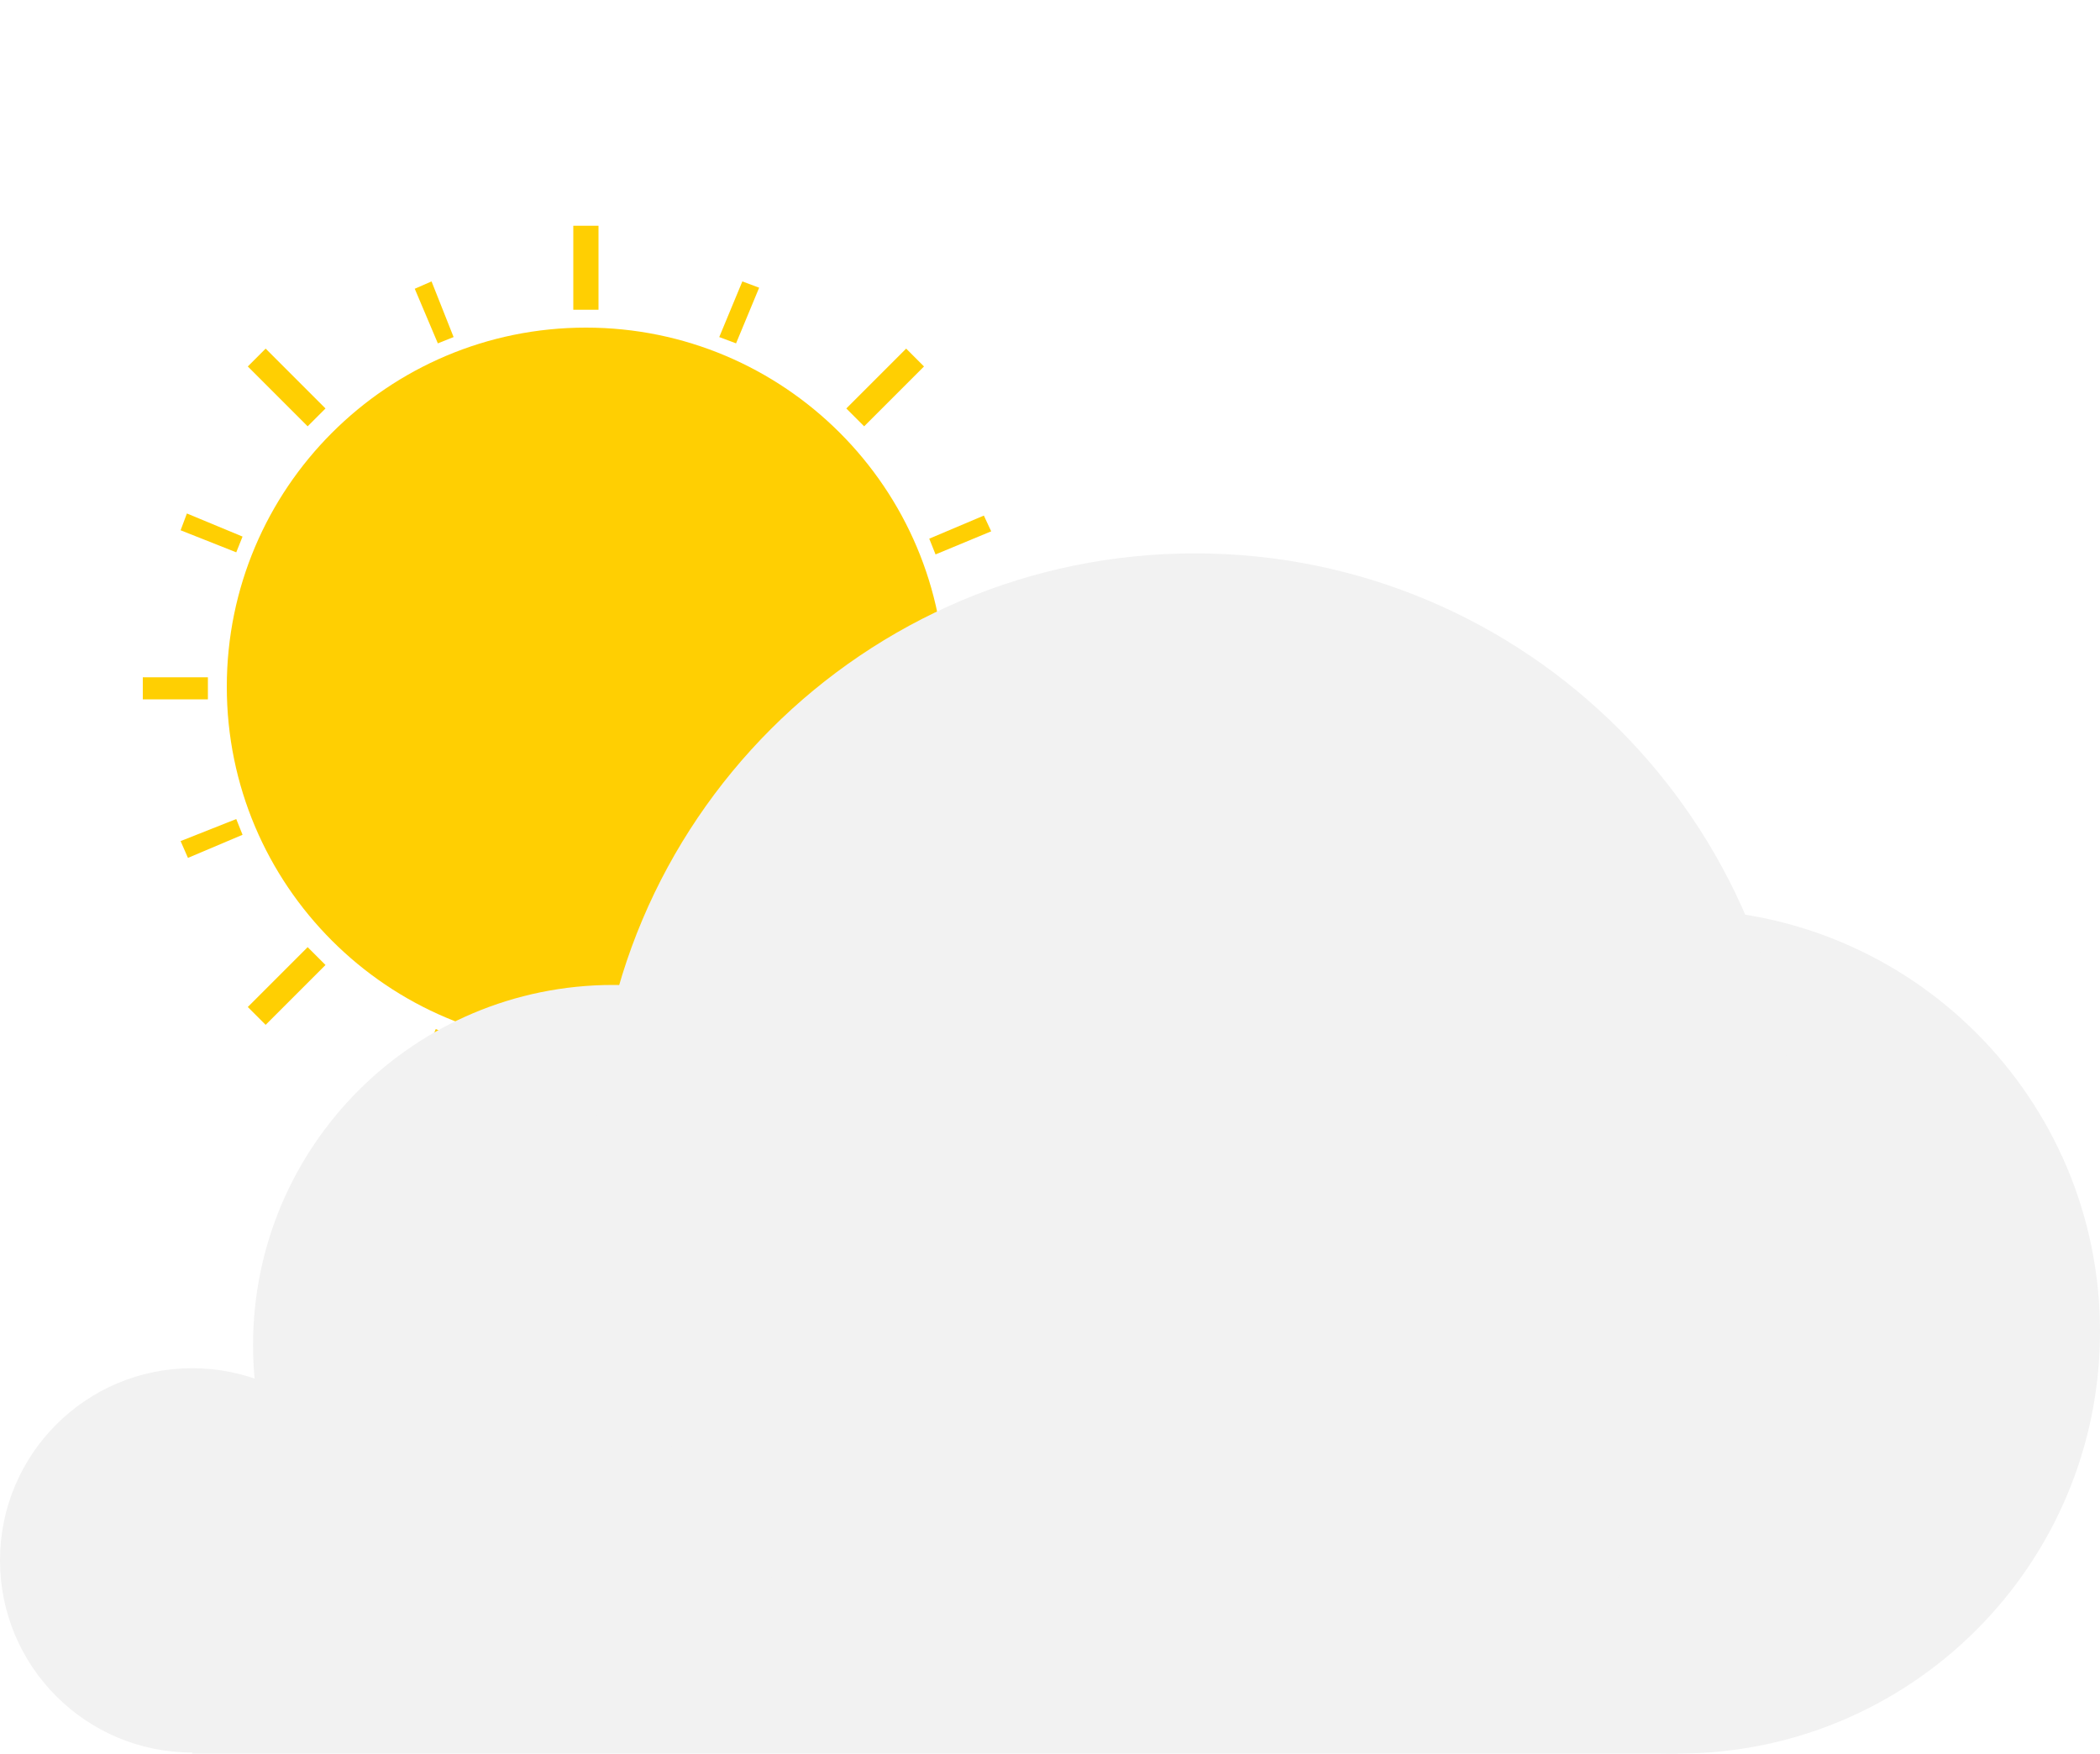
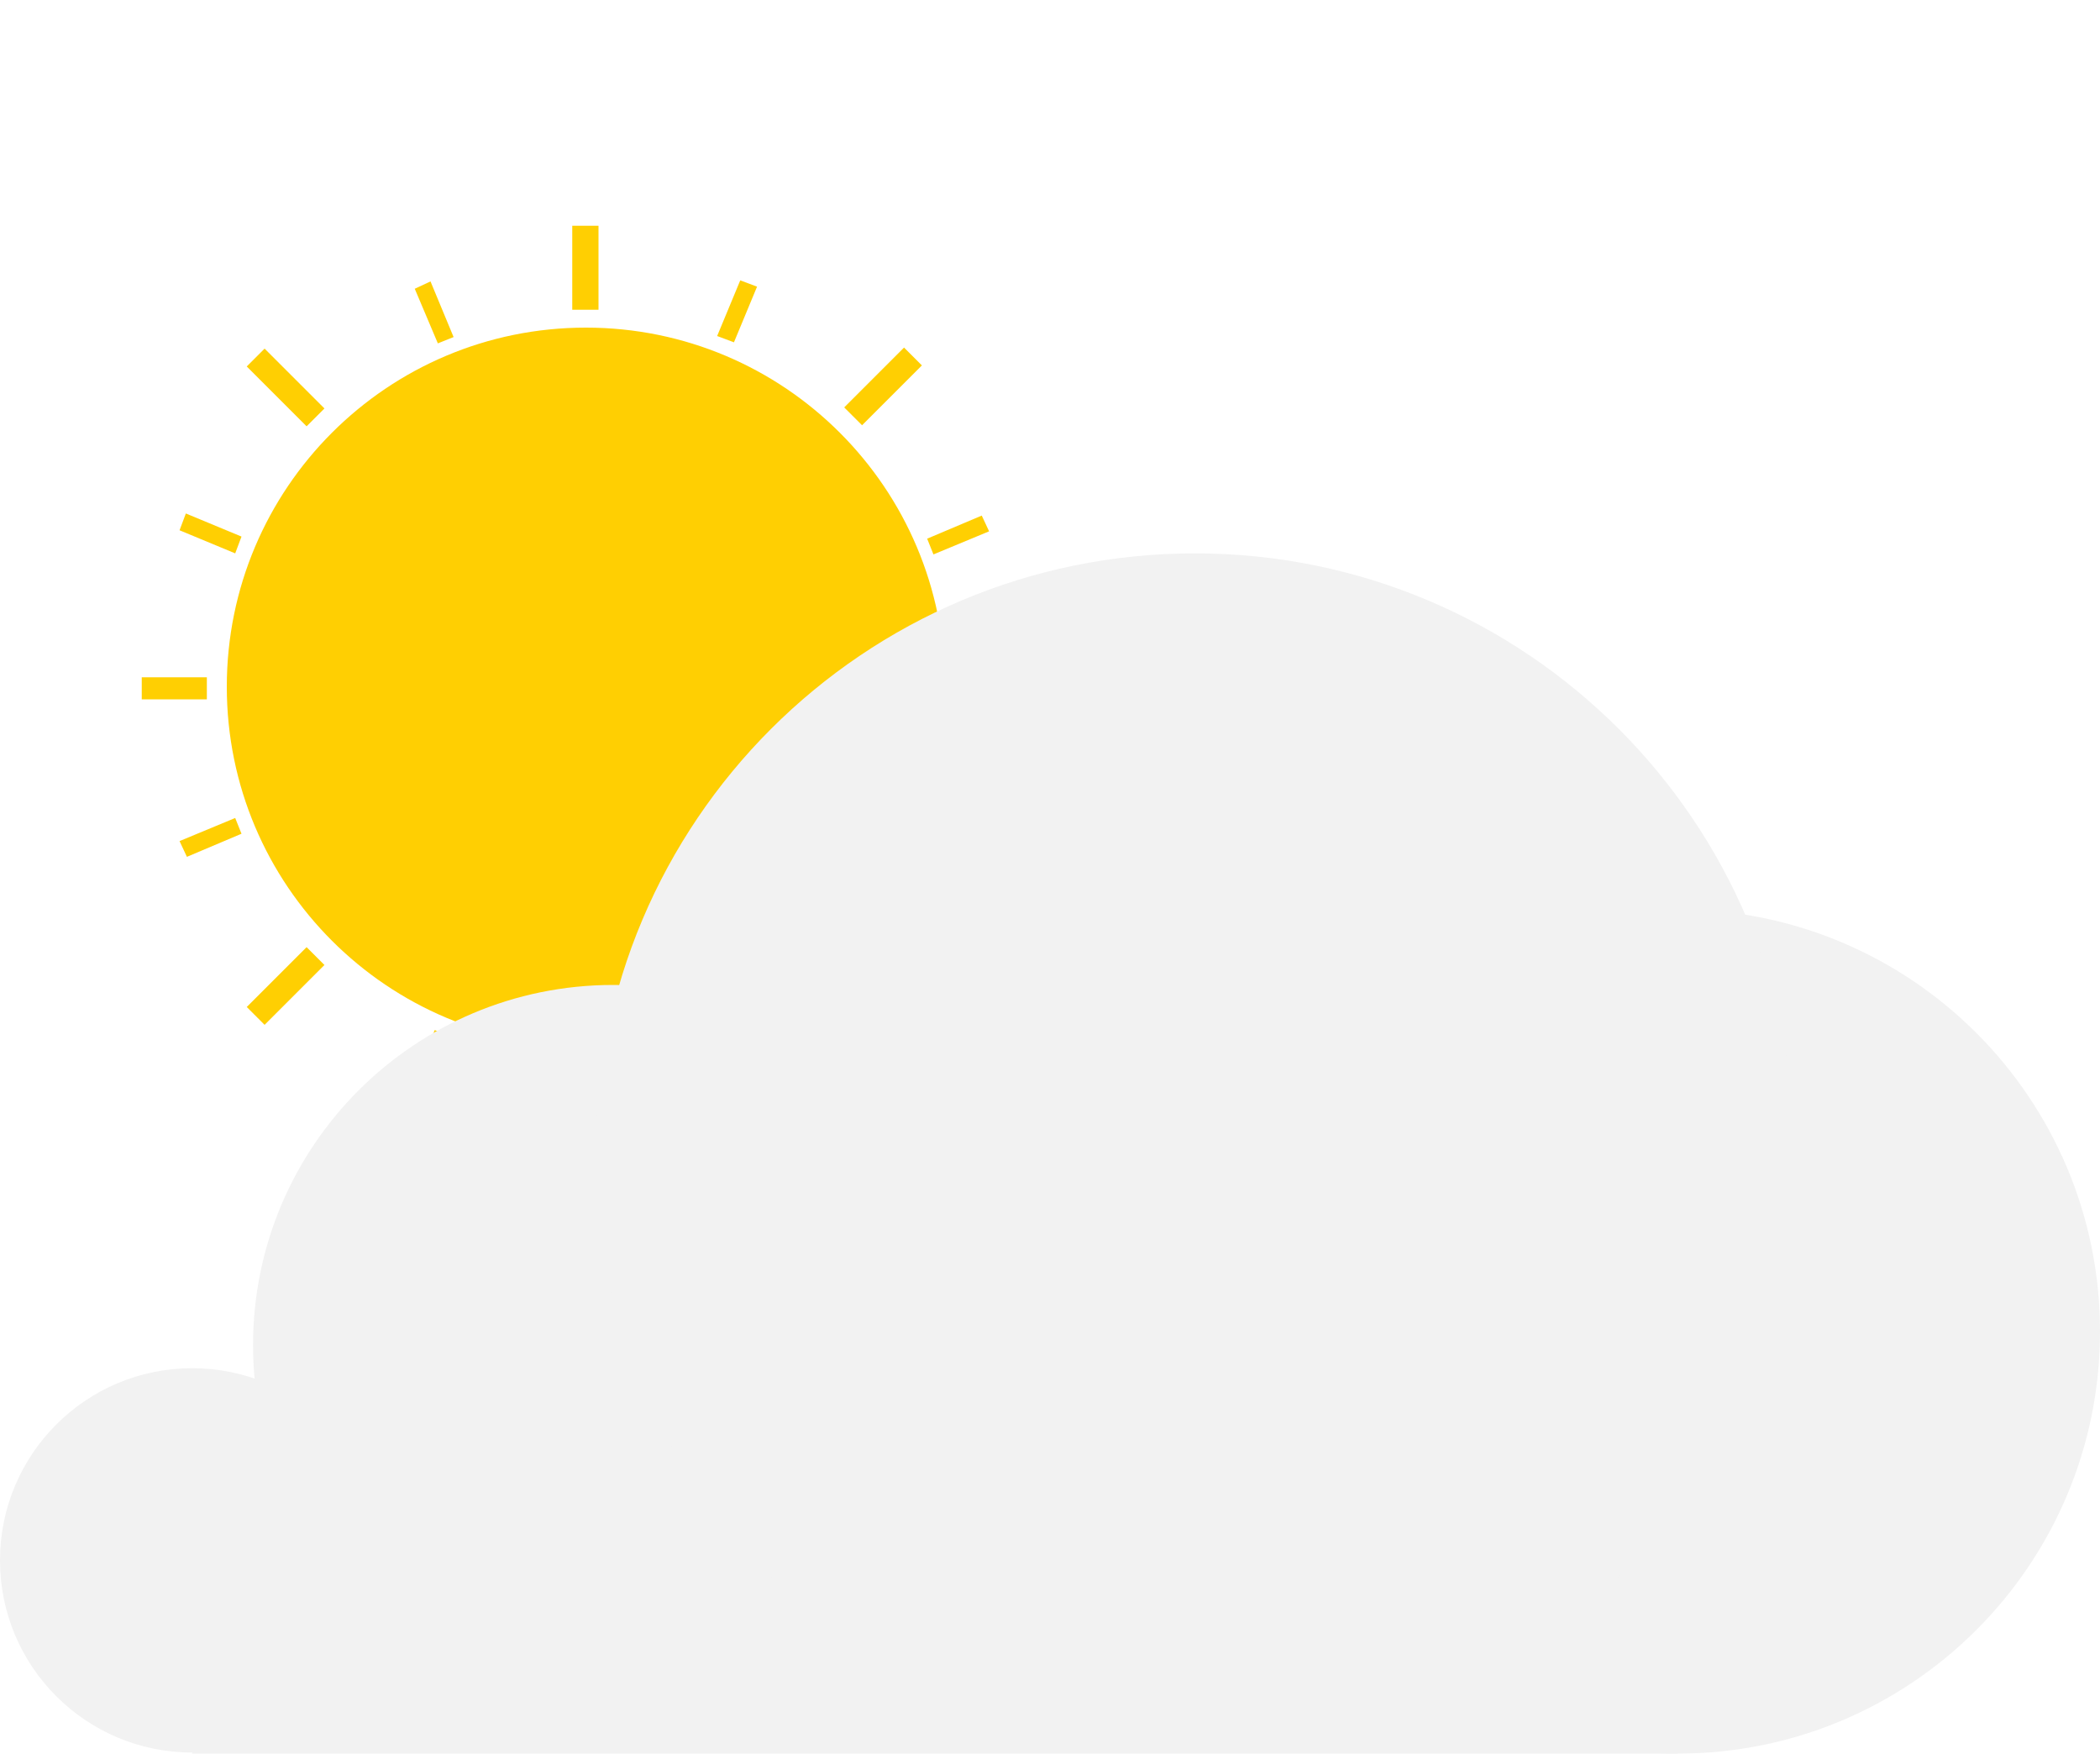
<svg xmlns="http://www.w3.org/2000/svg" id="Layer_1" viewBox="0 0 20 16.7">
  <defs>
    <style>
-             .light-dark-cls-1 {
+             .cls-1 {
                fill: #ffcf02;
            }

-             .light-dark-cls-2 {
+             .cls-2 {
                clip-path: url(#clippath);
            }

-             .light-dark-cls-3 {
+             .cls-3 {
                fill: none;
            }

-             .light-dark-cls-4 {
+             .cls-4 {
                fill: #f2f2f2;
            }
        </style>
    <clipPath id="clippath">
-       <path class="light-dark-cls-3" d="m20,.21H0v14.65c6.67-.66,13.33-1.32,20-1.98V.21Z" />
+       <path class="cls-3" d="m20,.21H0v14.65c6.67-.66,13.33-1.32,20-1.98V.21Z" />
    </clipPath>
  </defs>
  <g id="switching">
-     <g class="light-dark-cls-2">
+     <g class="cls-2">
      <g id="rotator">
-         <rect id="bounds" class="light-dark-cls-3" x=".91" y="1.9" width="18.17" height="18.17" />
-         <g id="sun">
-           <circle id="sun-disk" class="light-dark-cls-1" cx="5.58" cy="6.54" r="3.42" />
-           <g id="rays">
-             <rect class="light-dark-cls-1" x="5.46" y="10.13" width=".24" height=".8" />
-             <polygon class="light-dark-cls-1" points="4.15 9.8 4.31 9.87 4.09 10.4 3.93 10.34 4.15 9.8" />
-             <polygon class="light-dark-cls-1" points="2.93 9.02 3.1 9.19 2.53 9.76 2.36 9.59 2.93 9.02" />
-             <polygon class="light-dark-cls-1" points="2.25 7.8 2.31 7.95 1.79 8.17 1.72 8.01 2.25 7.8" />
-             <rect class="light-dark-cls-1" x="1.36" y="6.45" width=".62" height=".21" />
-             <polygon class="light-dark-cls-1" points="8.85 7.97 8.91 7.81 9.44 8.03 9.38 8.19 8.85 7.97" />
-             <polygon class="light-dark-cls-1" points="8.06 9.19 8.23 9.02 8.8 9.59 8.63 9.76 8.06 9.19" />
-             <polygon class="light-dark-cls-1" points="6.84 9.87 6.99 9.81 7.21 10.33 7.05 10.4 6.84 9.87" />
-             <polygon class="light-dark-cls-1" points="7.01 3.27 6.85 3.21 7.07 2.68 7.23 2.74 7.01 3.27" />
-             <polygon class="light-dark-cls-1" points="8.23 4.06 8.06 3.89 8.63 3.32 8.8 3.49 8.23 4.06" />
-             <polygon class="light-dark-cls-1" points="8.91 5.28 8.85 5.13 9.37 4.91 9.44 5.06 8.91 5.28" />
-             <rect class="light-dark-cls-1" x="9.17" y="6.42" width=".64" height=".21" />
-             <polygon class="light-dark-cls-1" points="2.31 5.11 2.25 5.26 1.72 5.05 1.78 4.89 2.31 5.11" />
-             <polygon class="light-dark-cls-1" points="3.1 3.89 2.93 4.06 2.36 3.49 2.53 3.32 3.1 3.89" />
-             <polygon class="light-dark-cls-1" points="4.32 3.21 4.17 3.27 3.95 2.75 4.11 2.68 4.32 3.21" />
-             <rect class="light-dark-cls-1" x="5.46" y="2.15" width=".24" height=".8" />
-           </g>
-         </g>
+         <rect id="bounds" class="cls-3" x=".91" y="1.9" width="18.17" height="18.17" />
+         <path id="sun" class="cls-1" d="m9,6.54c0,1.89-1.53,3.42-3.42,3.42-1.89,0-3.42-1.53-3.42-3.42,0-1.89,1.53-3.42,3.42-3.42,1.89,0,3.42,1.53,3.42,3.42Zm-3.55,3.6v.8s.25,0,.25,0v-.8s-.25,0-.25,0Zm-1.53.2l.16.06.22-.53-.16-.06-.22.53Zm-1.57-.75l.17.17.57-.57-.17-.17-.57.57Zm-.64-1.58l.07.15.52-.22-.06-.15-.53.22Zm-.36-1.56v.21s.62,0,.62,0v-.21s-.62,0-.62,0Zm8.02,1.73l.06-.16-.53-.22-.06.16.53.22Zm-.75,1.57l.17-.17-.57-.57-.17.17.57.57Zm-1.58.64l.15-.07-.22-.52-.15.06.22.53Zm.17-7.66l-.16-.06-.22.53.16.06.22-.53Zm1.57.75l-.17-.17-.57.57.17.17.57-.57Zm.64,1.58l-.07-.15-.52.22.06.15.53-.22Zm-.26,1.35v.21s.64,0,.64,0v-.21s-.64,0-.64,0Zm-7.39-1.52l-.06.16.53.22.06-.16-.53-.22Zm.75-1.57l-.17.17.57.57.17-.17-.57-.57Zm1.58-.64l-.15.07.22.52.15-.06-.22-.53Zm1.35-.53v.8s.25,0,.25,0v-.8s-.25,0-.25,0Z" />
        <g id="moon">
-           <path id="half-moon" class="light-dark-cls-1" d="m10.96,14.29c.44-1.56,1.89-2.7,3.59-2.7,2.05,0,3.72,1.67,3.72,3.72,0,1.71-1.14,3.15-2.69,3.59.88-.59,1.47-1.61,1.47-2.75,0-1.85-1.49-3.34-3.34-3.34-1.16,0-2.16.59-2.75,1.47Z" />
-           <g id="neverland">
-             <path id="star_2" class="light-dark-cls-1" d="m14.37,17.11c.35,0,.63-.43.63-.97,0,.54.28.97.63.97h0c-.35,0-.63.43-.63.97,0-.54-.28-.97-.63-.97Z" />
-           </g>
+           <path id="half-moon" class="cls-1" d="m10.96,14.29c.44-1.56,1.89-2.7,3.59-2.7,2.05,0,3.72,1.67,3.72,3.72,0,1.71-1.13,3.15-2.69,3.59.88-.59,1.47-1.61,1.47-2.75,0-1.85-1.49-3.34-3.34-3.34-1.16,0-2.16.59-2.75,1.47Z" />
+           <path id="neverland" class="cls-1" d="m14.37,17.11c.35,0,.63-.43.63-.97,0,.54.28.97.63.97h0c-.35,0-.63.43-.63.97,0-.54-.28-.97-.63-.97Zm-1.54,2.92c0-.81.41-1.46.92-1.46h0c-.51,0-.92-.66-.92-1.47,0,.81-.41,1.46-.92,1.46.51,0,.92.65.92,1.46Z" />
        </g>
      </g>
    </g>
  </g>
  <g id="cloud">
-     <circle class="light-dark-cls-4" cx="1.83" cy="14.86" r="1.83" />
-     <circle class="light-dark-cls-4" cx="5.84" cy="12.81" r="3.43" />
-     <circle class="light-dark-cls-4" cx="15.98" cy="12.68" r="4.02" />
-     <circle class="light-dark-cls-4" cx="11.38" cy="10.98" r="5.71" />
-     <rect class="light-dark-cls-4" x="1.83" y="15.16" width="14.15" height="1.54" />
+     <circle class="cls-4" cx="1.83" cy="14.86" r="1.83" />
+     <circle class="cls-4" cx="5.84" cy="12.81" r="3.43" />
+     <circle class="cls-4" cx="15.98" cy="12.68" r="4.02" />
+     <circle class="cls-4" cx="11.38" cy="10.98" r="5.71" />
+     <rect class="cls-4" x="1.83" y="15.16" width="14.15" height="1.54" />
  </g>
</svg>
